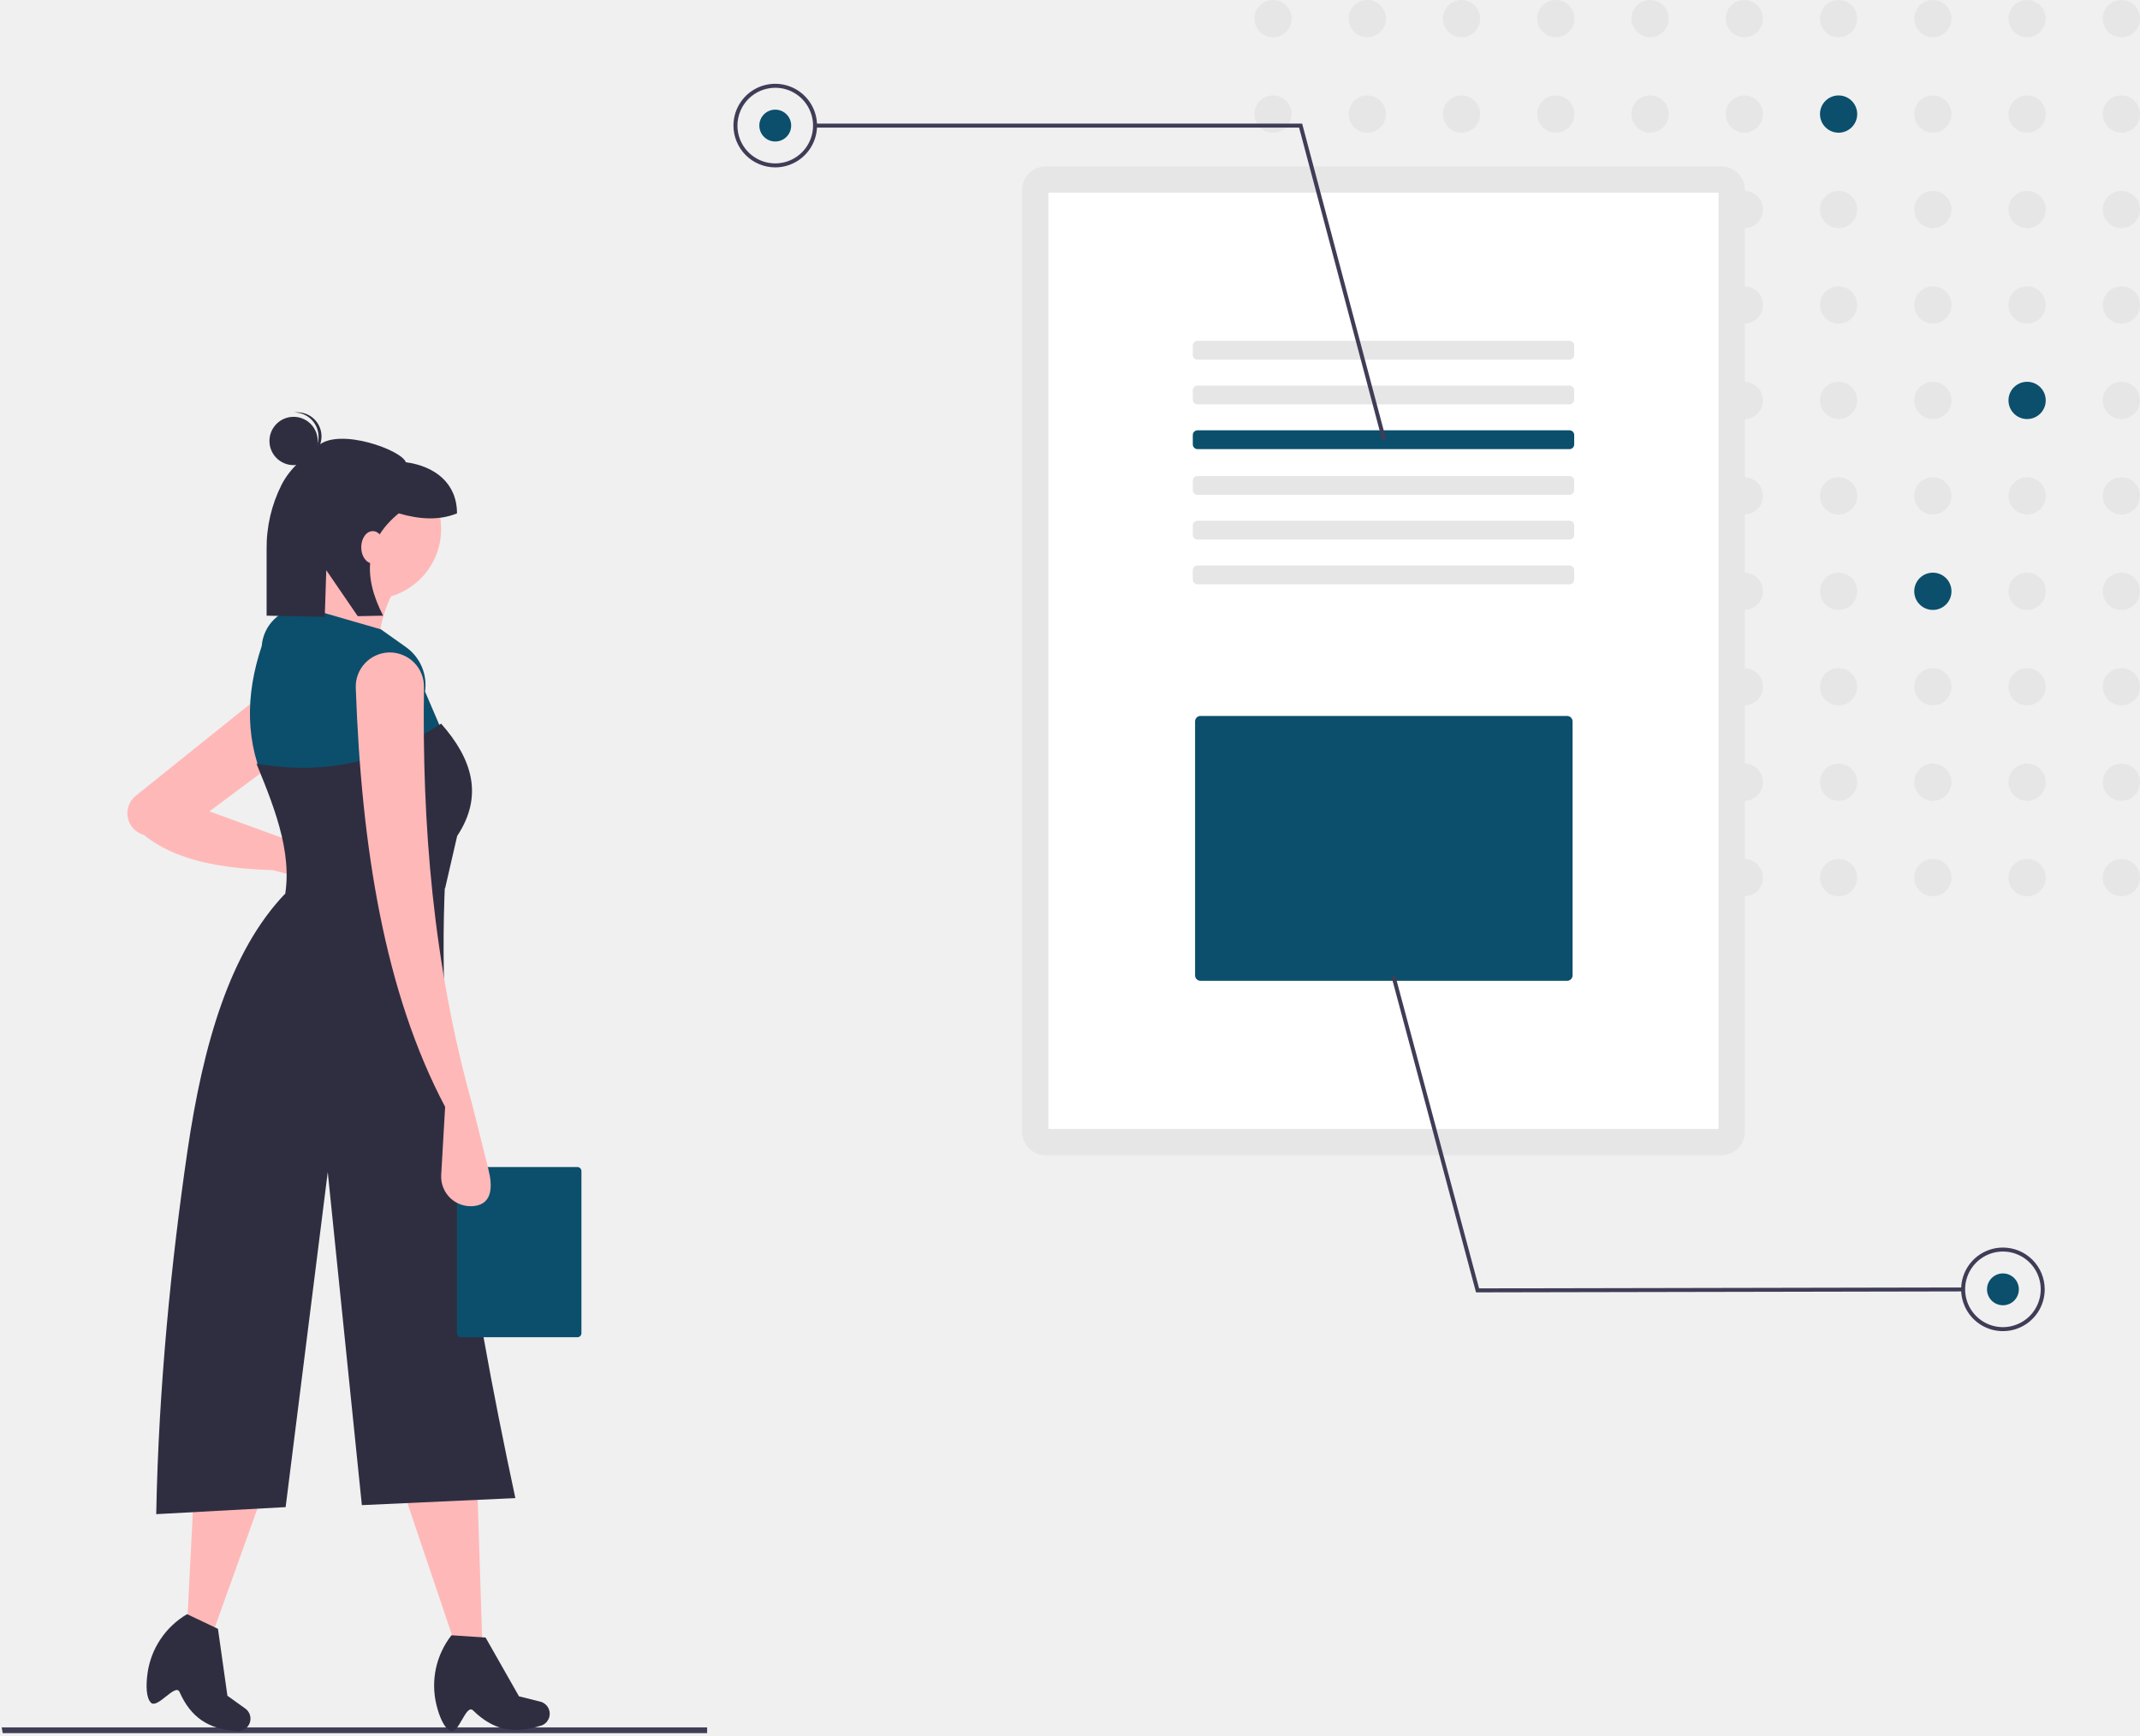
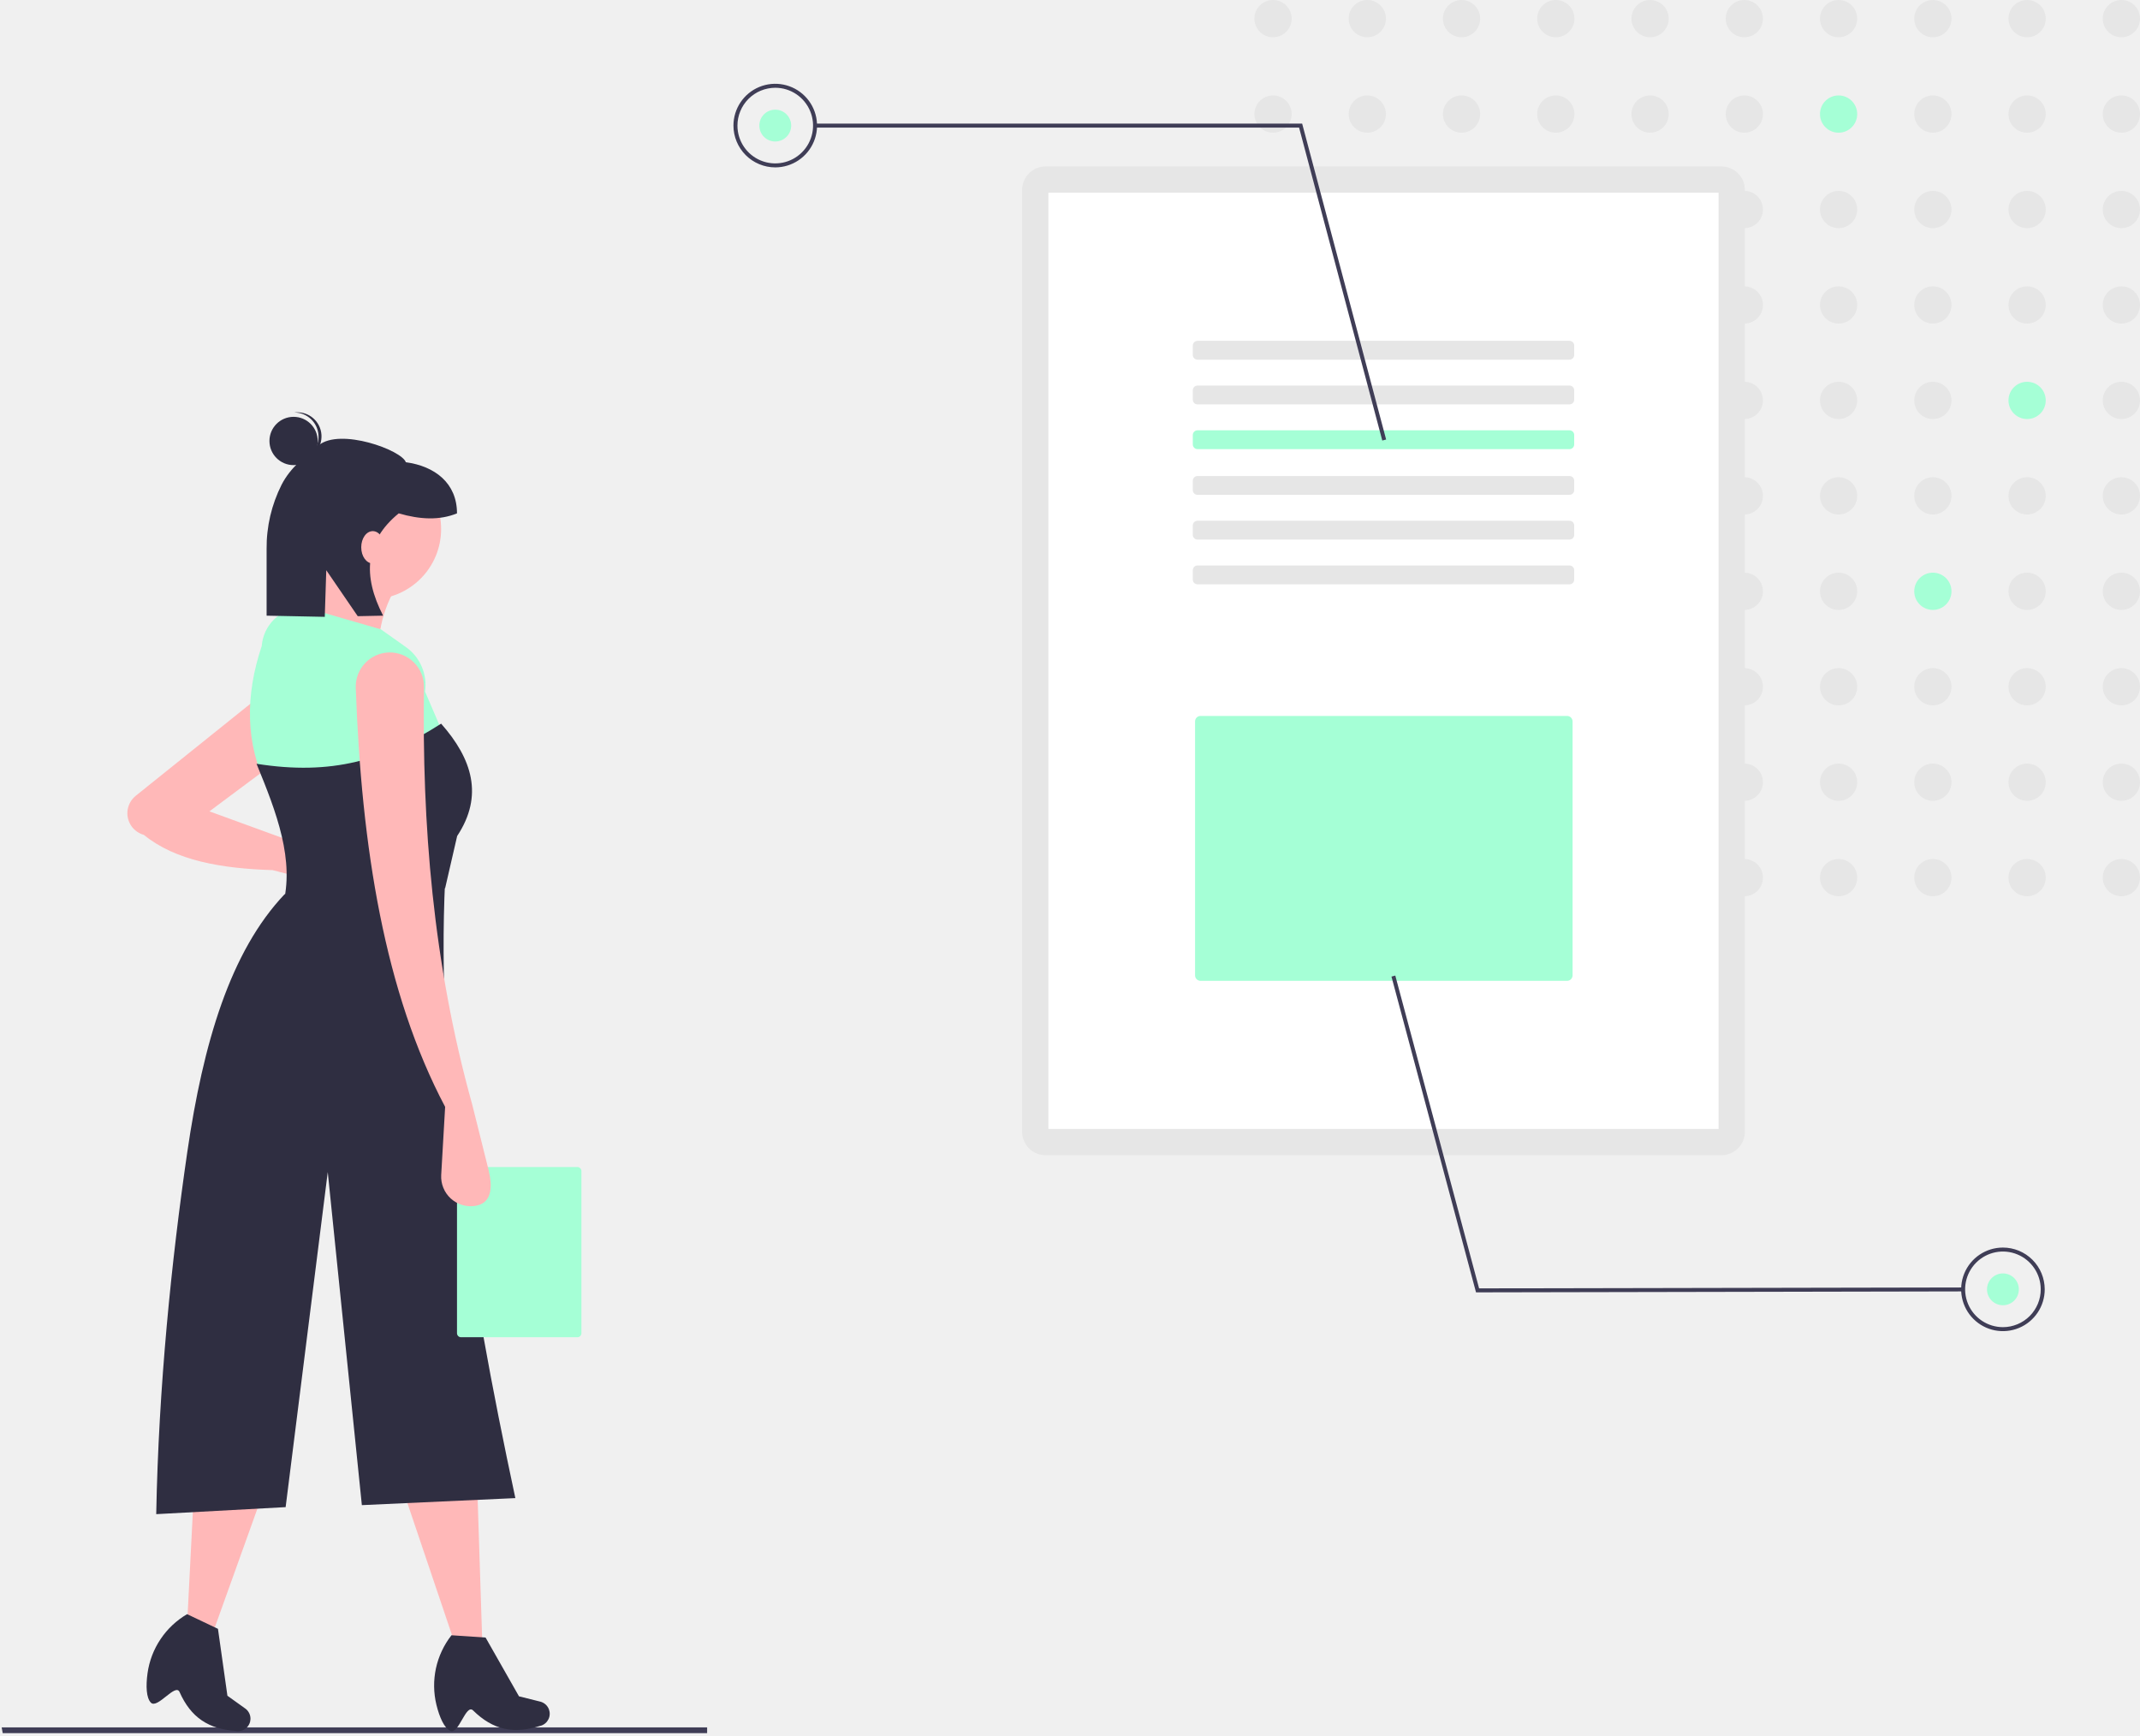
<svg xmlns="http://www.w3.org/2000/svg" viewBox="0 0 783 635" width="783" height="635">
  <style>
		tspan { white-space:pre }
		.shp0 { fill: #3f3d56 } 
		.shp1 { fill: #e6e6e6 } 
- 		.shp2 { fill: #0b4f6c } 
+ 		.shp2 { fill: #a5ffd6 } 
		.shp3 { fill: #ffffff } 
		.shp4 { fill: #ffb8b8 } 
		.shp5 { fill: #2f2e41 } 
	</style>
  <path id="Layer" class="shp0" d="M0.99 634.12L258.73 634.12L258.73 632.02L0.61 632.02L0.99 634.12L0.99 634.12Z" />
  <path id="Layer" class="shp1" d="M776.19 13.63C779.96 13.63 783 10.58 783 6.81C783 3.05 779.96 0 776.19 0C772.42 0 769.37 3.05 769.37 6.81C769.37 10.58 772.42 13.63 776.19 13.63Z" />
  <path id="Layer" class="shp1" d="M741.7 13.63C745.47 13.63 748.51 10.58 748.51 6.81C748.51 3.05 745.47 0 741.7 0C737.93 0 734.88 3.05 734.88 6.81C734.88 10.58 737.93 13.63 741.7 13.63Z" />
  <path id="Layer" class="shp1" d="M707.21 13.63C710.98 13.63 714.02 10.58 714.02 6.81C714.02 3.05 710.98 0 707.21 0C703.44 0 700.4 3.05 700.4 6.81C700.4 10.58 703.44 13.63 707.21 13.63Z" />
  <path id="Layer" class="shp1" d="M672.72 13.63C676.49 13.63 679.53 10.58 679.53 6.81C679.53 3.05 676.49 0 672.72 0C668.95 0 665.91 3.05 665.91 6.81C665.91 10.58 668.95 13.63 672.72 13.63Z" />
  <path id="Layer" class="shp1" d="M638.23 13.63C642 13.63 645.04 10.58 645.04 6.81C645.04 3.05 642 0 638.23 0C634.46 0 631.42 3.05 631.42 6.81C631.42 10.58 634.46 13.63 638.23 13.63Z" />
  <path id="Layer" class="shp1" d="M603.74 13.63C607.51 13.63 610.56 10.58 610.56 6.81C610.56 3.05 607.51 0 603.74 0C599.97 0 596.93 3.05 596.93 6.81C596.93 10.58 599.97 13.63 603.74 13.63Z" />
  <path id="Layer" class="shp1" d="M569.25 13.63C573.02 13.63 576.07 10.58 576.07 6.81C576.07 3.05 573.02 0 569.25 0C565.49 0 562.44 3.05 562.44 6.81C562.44 10.58 565.49 13.63 569.25 13.63Z" />
  <path id="Layer" class="shp1" d="M534.76 13.63C538.53 13.63 541.58 10.58 541.58 6.81C541.58 3.05 538.53 0 534.76 0C531 0 527.95 3.05 527.95 6.81C527.95 10.58 531 13.63 534.76 13.63Z" />
  <path id="Layer" class="shp1" d="M500.28 13.63C504.04 13.63 507.09 10.58 507.09 6.81C507.09 3.05 504.04 0 500.28 0C496.51 0 493.46 3.05 493.46 6.81C493.46 10.58 496.51 13.63 500.28 13.63Z" />
  <path id="Layer" class="shp1" d="M465.79 13.63C469.55 13.63 472.6 10.58 472.6 6.81C472.6 3.05 469.55 0 465.79 0C462.02 0 458.97 3.05 458.97 6.81C458.97 10.58 462.02 13.63 465.79 13.63Z" />
  <path id="Layer" class="shp1" d="M776.19 48.55C779.96 48.55 783 45.5 783 41.74C783 37.97 779.96 34.92 776.19 34.92C772.42 34.92 769.37 37.97 769.37 41.74C769.37 45.5 772.42 48.55 776.19 48.55Z" />
  <path id="Layer" class="shp1" d="M741.7 48.55C745.47 48.55 748.51 45.5 748.51 41.74C748.51 37.97 745.47 34.92 741.7 34.92C737.93 34.92 734.88 37.97 734.88 41.74C734.88 45.5 737.93 48.55 741.7 48.55Z" />
  <path id="Layer" class="shp1" d="M707.21 48.55C710.98 48.55 714.02 45.5 714.02 41.74C714.02 37.97 710.98 34.92 707.21 34.92C703.44 34.92 700.4 37.97 700.4 41.74C700.4 45.5 703.44 48.55 707.21 48.55Z" />
  <path id="Layer" class="shp2" d="M672.72 48.55C676.49 48.55 679.53 45.5 679.53 41.74C679.53 37.97 676.49 34.92 672.72 34.92C668.95 34.92 665.91 37.97 665.91 41.74C665.91 45.5 668.95 48.55 672.72 48.55Z" />
  <path id="Layer" class="shp1" d="M638.23 48.55C642 48.55 645.04 45.5 645.04 41.74C645.04 37.97 642 34.92 638.23 34.92C634.46 34.92 631.42 37.97 631.42 41.74C631.42 45.5 634.46 48.55 638.23 48.55Z" />
  <path id="Layer" class="shp1" d="M603.74 48.55C607.51 48.55 610.56 45.5 610.56 41.74C610.56 37.97 607.51 34.92 603.74 34.92C599.97 34.92 596.93 37.97 596.93 41.74C596.93 45.5 599.97 48.55 603.74 48.55Z" />
  <path id="Layer" class="shp1" d="M569.25 48.55C573.02 48.55 576.07 45.5 576.07 41.74C576.07 37.97 573.02 34.92 569.25 34.92C565.49 34.92 562.44 37.97 562.44 41.74C562.44 45.5 565.49 48.55 569.25 48.55Z" />
  <path id="Layer" class="shp1" d="M534.76 48.55C538.53 48.55 541.58 45.5 541.58 41.74C541.58 37.97 538.53 34.92 534.76 34.92C531 34.92 527.95 37.97 527.95 41.74C527.95 45.5 531 48.55 534.76 48.55Z" />
  <path id="Layer" class="shp1" d="M500.28 48.55C504.04 48.55 507.09 45.5 507.09 41.74C507.09 37.97 504.04 34.92 500.28 34.92C496.51 34.92 493.46 37.97 493.46 41.74C493.46 45.5 496.51 48.55 500.28 48.55Z" />
  <path id="Layer" class="shp1" d="M465.79 48.55C469.55 48.55 472.6 45.5 472.6 41.74C472.6 37.97 469.55 34.92 465.79 34.92C462.02 34.92 458.97 37.97 458.97 41.74C458.97 45.5 462.02 48.55 465.79 48.55Z" />
  <path id="Layer" class="shp1" d="M776.19 83.47C779.96 83.47 783 80.43 783 76.66C783 72.89 779.96 69.84 776.19 69.84C772.42 69.84 769.37 72.89 769.37 76.66C769.37 80.43 772.42 83.47 776.19 83.47Z" />
  <path id="Layer" class="shp1" d="M741.7 83.47C745.47 83.47 748.51 80.43 748.51 76.66C748.51 72.89 745.47 69.84 741.7 69.84C737.93 69.84 734.88 72.89 734.88 76.66C734.88 80.43 737.93 83.47 741.7 83.47Z" />
  <path id="Layer" class="shp1" d="M707.21 83.47C710.98 83.47 714.02 80.43 714.02 76.66C714.02 72.89 710.98 69.84 707.21 69.84C703.44 69.84 700.4 72.89 700.4 76.66C700.4 80.43 703.44 83.47 707.21 83.47Z" />
  <path id="Layer" class="shp1" d="M672.72 83.47C676.49 83.47 679.53 80.43 679.53 76.66C679.53 72.89 676.49 69.84 672.72 69.84C668.95 69.84 665.91 72.89 665.91 76.66C665.91 80.43 668.95 83.47 672.72 83.47Z" />
  <path id="Layer" class="shp1" d="M638.23 83.47C642 83.47 645.04 80.43 645.04 76.66C645.04 72.89 642 69.84 638.23 69.84C634.46 69.84 631.42 72.89 631.42 76.66C631.42 80.43 634.46 83.47 638.23 83.47Z" />
  <path id="Layer" class="shp1" d="M603.74 83.47C607.51 83.47 610.56 80.43 610.56 76.66C610.56 72.89 607.51 69.84 603.74 69.84C599.97 69.84 596.93 72.89 596.93 76.66C596.93 80.43 599.97 83.47 603.74 83.47Z" />
  <path id="Layer" class="shp1" d="M569.25 83.47C573.02 83.47 576.07 80.43 576.07 76.66C576.07 72.89 573.02 69.84 569.25 69.84C565.49 69.84 562.44 72.89 562.44 76.66C562.44 80.43 565.49 83.47 569.25 83.47Z" />
  <path id="Layer" class="shp1" d="M534.76 83.47C538.53 83.47 541.58 80.43 541.58 76.66C541.58 72.89 538.53 69.84 534.76 69.84C531 69.84 527.95 72.89 527.95 76.66C527.95 80.43 531 83.47 534.76 83.47Z" />
  <path id="Layer" class="shp1" d="M500.28 83.47C504.04 83.47 507.09 80.43 507.09 76.66C507.09 72.89 504.04 69.84 500.28 69.84C496.51 69.84 493.46 72.89 493.46 76.66C493.46 80.43 496.51 83.47 500.28 83.47Z" />
  <path id="Layer" class="shp1" d="M465.79 83.47C469.55 83.47 472.6 80.43 472.6 76.66C472.6 72.89 469.55 69.84 465.79 69.84C462.02 69.84 458.97 72.89 458.97 76.66C458.97 80.43 462.02 83.47 465.79 83.47Z" />
  <path id="Layer" class="shp1" d="M776.19 118.39C779.96 118.39 783 115.35 783 111.58C783 107.81 779.96 104.77 776.19 104.77C772.42 104.77 769.37 107.81 769.37 111.58C769.37 115.35 772.42 118.39 776.19 118.39Z" />
  <path id="Layer" class="shp1" d="M741.7 118.39C745.47 118.39 748.51 115.35 748.51 111.58C748.51 107.81 745.47 104.77 741.7 104.77C737.93 104.77 734.88 107.81 734.88 111.58C734.88 115.35 737.93 118.39 741.7 118.39Z" />
  <path id="Layer" class="shp1" d="M707.21 118.39C710.98 118.39 714.02 115.35 714.02 111.58C714.02 107.81 710.98 104.77 707.21 104.77C703.44 104.77 700.4 107.81 700.4 111.58C700.4 115.35 703.44 118.39 707.21 118.39Z" />
  <path id="Layer" class="shp1" d="M672.72 118.39C676.49 118.39 679.53 115.35 679.53 111.58C679.53 107.81 676.49 104.77 672.72 104.77C668.95 104.77 665.91 107.81 665.91 111.58C665.91 115.35 668.95 118.39 672.72 118.39Z" />
  <path id="Layer" class="shp1" d="M638.23 118.39C642 118.39 645.04 115.35 645.04 111.58C645.04 107.81 642 104.77 638.23 104.77C634.46 104.77 631.42 107.81 631.42 111.58C631.42 115.35 634.46 118.39 638.23 118.39Z" />
  <path id="Layer" class="shp1" d="M603.74 118.39C607.51 118.39 610.56 115.35 610.56 111.58C610.56 107.81 607.51 104.77 603.74 104.77C599.97 104.77 596.93 107.81 596.93 111.58C596.93 115.35 599.97 118.39 603.74 118.39Z" />
  <path id="Layer" class="shp1" d="M569.25 118.39C573.02 118.39 576.07 115.35 576.07 111.58C576.07 107.81 573.02 104.77 569.25 104.77C565.49 104.77 562.44 107.81 562.44 111.58C562.44 115.35 565.49 118.39 569.25 118.39Z" />
  <path id="Layer" class="shp1" d="M534.76 118.39C538.53 118.39 541.58 115.35 541.58 111.58C541.58 107.81 538.53 104.77 534.76 104.77C531 104.77 527.95 107.81 527.95 111.58C527.95 115.35 531 118.39 534.76 118.39Z" />
  <path id="Layer" class="shp1" d="M500.28 118.39C504.04 118.39 507.09 115.35 507.09 111.58C507.09 107.81 504.04 104.77 500.28 104.77C496.51 104.77 493.46 107.81 493.46 111.58C493.46 115.35 496.51 118.39 500.28 118.39Z" />
  <path id="Layer" class="shp1" d="M465.79 118.39C469.55 118.39 472.6 115.35 472.6 111.58C472.6 107.81 469.55 104.77 465.79 104.77C462.02 104.77 458.97 107.81 458.97 111.58C458.97 115.35 462.02 118.39 465.79 118.39Z" />
  <path id="Layer" class="shp1" d="M776.19 153.32C779.96 153.32 783 150.27 783 146.5C783 142.73 779.96 139.69 776.19 139.69C772.42 139.69 769.37 142.73 769.37 146.5C769.37 150.27 772.42 153.32 776.19 153.32Z" />
  <path id="Layer" class="shp2" d="M741.7 153.32C745.47 153.32 748.51 150.27 748.51 146.5C748.51 142.73 745.47 139.69 741.7 139.69C737.93 139.69 734.88 142.73 734.88 146.5C734.88 150.27 737.93 153.32 741.7 153.32Z" />
  <path id="Layer" class="shp1" d="M707.21 153.32C710.98 153.32 714.02 150.27 714.02 146.5C714.02 142.73 710.98 139.69 707.21 139.69C703.44 139.69 700.4 142.73 700.4 146.5C700.4 150.27 703.44 153.32 707.21 153.32Z" />
  <path id="Layer" class="shp1" d="M672.72 153.32C676.49 153.32 679.53 150.27 679.53 146.5C679.53 142.73 676.49 139.69 672.72 139.69C668.95 139.69 665.91 142.73 665.91 146.5C665.91 150.27 668.95 153.32 672.72 153.32Z" />
  <path id="Layer" class="shp1" d="M638.23 153.32C642 153.32 645.04 150.27 645.04 146.5C645.04 142.73 642 139.69 638.23 139.69C634.46 139.69 631.42 142.73 631.42 146.5C631.42 150.27 634.46 153.32 638.23 153.32Z" />
  <path id="Layer" class="shp1" d="M603.74 153.32C607.51 153.32 610.56 150.27 610.56 146.5C610.56 142.73 607.51 139.69 603.74 139.69C599.97 139.69 596.93 142.73 596.93 146.5C596.93 150.27 599.97 153.32 603.74 153.32Z" />
  <path id="Layer" class="shp1" d="M569.25 153.32C573.02 153.32 576.07 150.27 576.07 146.5C576.07 142.73 573.02 139.69 569.25 139.69C565.49 139.69 562.44 142.73 562.44 146.5C562.44 150.27 565.49 153.32 569.25 153.32Z" />
  <path id="Layer" class="shp1" d="M534.76 153.32C538.53 153.32 541.58 150.27 541.58 146.5C541.58 142.73 538.53 139.69 534.76 139.69C531 139.69 527.95 142.73 527.95 146.5C527.95 150.27 531 153.32 534.76 153.32Z" />
  <path id="Layer" class="shp1" d="M500.28 153.32C504.04 153.32 507.09 150.27 507.09 146.5C507.09 142.73 504.04 139.69 500.28 139.69C496.51 139.69 493.46 142.73 493.46 146.5C493.46 150.27 496.51 153.32 500.28 153.32Z" />
  <path id="Layer" class="shp1" d="M465.79 153.32C469.55 153.32 472.6 150.27 472.6 146.5C472.6 142.73 469.55 139.69 465.79 139.69C462.02 139.69 458.97 142.73 458.97 146.5C458.97 150.27 462.02 153.32 465.79 153.32Z" />
  <path id="Layer" class="shp1" d="M776.19 188.24C779.96 188.24 783 185.19 783 181.42C783 177.66 779.96 174.61 776.19 174.61C772.42 174.61 769.37 177.66 769.37 181.42C769.37 185.19 772.42 188.24 776.19 188.24Z" />
  <path id="Layer" class="shp1" d="M741.7 188.24C745.47 188.24 748.51 185.19 748.51 181.42C748.51 177.66 745.47 174.61 741.7 174.61C737.93 174.61 734.88 177.66 734.88 181.42C734.88 185.19 737.93 188.24 741.7 188.24Z" />
  <path id="Layer" class="shp1" d="M707.21 188.24C710.98 188.24 714.02 185.19 714.02 181.42C714.02 177.66 710.98 174.61 707.21 174.61C703.44 174.61 700.4 177.66 700.4 181.42C700.4 185.19 703.44 188.24 707.21 188.24Z" />
  <path id="Layer" class="shp1" d="M672.72 188.24C676.49 188.24 679.53 185.19 679.53 181.42C679.53 177.66 676.49 174.61 672.72 174.61C668.95 174.61 665.91 177.66 665.91 181.42C665.91 185.19 668.95 188.24 672.72 188.24Z" />
  <path id="Layer" class="shp1" d="M638.23 188.24C642 188.24 645.04 185.19 645.04 181.42C645.04 177.66 642 174.61 638.23 174.61C634.46 174.61 631.42 177.66 631.42 181.42C631.42 185.19 634.46 188.24 638.23 188.24Z" />
  <path id="Layer" class="shp1" d="M603.74 188.24C607.51 188.24 610.56 185.19 610.56 181.42C610.56 177.66 607.51 174.61 603.74 174.61C599.97 174.61 596.93 177.66 596.93 181.42C596.93 185.19 599.97 188.24 603.74 188.24Z" />
  <path id="Layer" class="shp1" d="M569.25 188.24C573.02 188.24 576.07 185.19 576.07 181.42C576.07 177.66 573.02 174.61 569.25 174.61C565.49 174.61 562.44 177.66 562.44 181.42C562.44 185.19 565.49 188.24 569.25 188.24Z" />
  <path id="Layer" class="shp1" d="M534.76 188.24C538.53 188.24 541.58 185.19 541.58 181.42C541.58 177.66 538.53 174.61 534.76 174.61C531 174.61 527.95 177.66 527.95 181.42C527.95 185.19 531 188.24 534.76 188.24Z" />
  <path id="Layer" class="shp1" d="M500.28 188.24C504.04 188.24 507.09 185.19 507.09 181.42C507.09 177.66 504.04 174.61 500.28 174.61C496.51 174.61 493.46 177.66 493.46 181.42C493.46 185.19 496.51 188.24 500.28 188.24Z" />
  <path id="Layer" class="shp1" d="M465.79 188.24C469.55 188.24 472.6 185.19 472.6 181.42C472.6 177.66 469.55 174.61 465.79 174.61C462.02 174.61 458.97 177.66 458.97 181.42C458.97 185.19 462.02 188.24 465.79 188.24Z" />
  <path id="Layer" class="shp1" d="M776.19 223.16C779.96 223.16 783 220.11 783 216.35C783 212.58 779.96 209.53 776.19 209.53C772.42 209.53 769.37 212.58 769.37 216.35C769.37 220.11 772.42 223.16 776.19 223.16Z" />
  <path id="Layer" class="shp1" d="M741.7 223.16C745.47 223.16 748.51 220.11 748.51 216.35C748.51 212.58 745.47 209.53 741.7 209.53C737.93 209.53 734.88 212.58 734.88 216.35C734.88 220.11 737.93 223.16 741.7 223.16Z" />
  <path id="Layer" class="shp2" d="M707.21 223.16C710.98 223.16 714.02 220.11 714.02 216.35C714.02 212.58 710.98 209.53 707.21 209.53C703.44 209.53 700.4 212.58 700.4 216.35C700.4 220.11 703.44 223.16 707.21 223.16Z" />
  <path id="Layer" class="shp1" d="M672.72 223.16C676.49 223.16 679.53 220.11 679.53 216.35C679.53 212.58 676.49 209.53 672.72 209.53C668.95 209.53 665.91 212.58 665.91 216.35C665.91 220.11 668.95 223.16 672.72 223.16Z" />
  <path id="Layer" class="shp1" d="M638.23 223.16C642 223.16 645.04 220.11 645.04 216.35C645.04 212.58 642 209.53 638.23 209.53C634.46 209.53 631.42 212.58 631.42 216.35C631.42 220.11 634.46 223.16 638.23 223.16Z" />
  <path id="Layer" class="shp1" d="M603.74 223.16C607.51 223.16 610.56 220.11 610.56 216.35C610.56 212.58 607.51 209.53 603.74 209.53C599.97 209.53 596.93 212.58 596.93 216.35C596.93 220.11 599.97 223.16 603.74 223.16Z" />
  <path id="Layer" class="shp1" d="M569.25 223.16C573.02 223.16 576.07 220.11 576.07 216.35C576.07 212.58 573.02 209.53 569.25 209.53C565.49 209.53 562.44 212.58 562.44 216.35C562.44 220.11 565.49 223.16 569.25 223.16Z" />
  <path id="Layer" class="shp1" d="M534.76 223.16C538.53 223.16 541.58 220.11 541.58 216.35C541.58 212.58 538.53 209.53 534.76 209.53C531 209.53 527.95 212.58 527.95 216.35C527.95 220.11 531 223.16 534.76 223.16Z" />
  <path id="Layer" class="shp1" d="M500.28 223.16C504.04 223.16 507.09 220.11 507.09 216.35C507.09 212.58 504.04 209.53 500.28 209.53C496.51 209.53 493.46 212.58 493.46 216.35C493.46 220.11 496.51 223.16 500.28 223.16Z" />
  <path id="Layer" class="shp1" d="M465.79 223.16C469.55 223.16 472.6 220.11 472.6 216.35C472.6 212.58 469.55 209.53 465.79 209.53C462.02 209.53 458.97 212.58 458.97 216.35C458.97 220.11 462.02 223.16 465.79 223.16Z" />
  <path id="Layer" class="shp1" d="M776.19 258.08C779.96 258.08 783 255.04 783 251.27C783 247.5 779.96 244.45 776.19 244.45C772.42 244.45 769.37 247.5 769.37 251.27C769.37 255.04 772.42 258.08 776.19 258.08Z" />
  <path id="Layer" class="shp1" d="M741.7 258.08C745.47 258.08 748.51 255.04 748.51 251.27C748.51 247.5 745.47 244.45 741.7 244.45C737.93 244.45 734.88 247.5 734.88 251.27C734.88 255.04 737.93 258.08 741.7 258.08Z" />
  <path id="Layer" class="shp1" d="M707.21 258.08C710.98 258.08 714.02 255.04 714.02 251.27C714.02 247.5 710.98 244.45 707.21 244.45C703.44 244.45 700.4 247.5 700.4 251.27C700.4 255.04 703.44 258.08 707.21 258.08Z" />
  <path id="Layer" class="shp1" d="M672.72 258.08C676.49 258.08 679.53 255.04 679.53 251.27C679.53 247.5 676.49 244.45 672.72 244.45C668.95 244.45 665.91 247.5 665.91 251.27C665.91 255.04 668.95 258.08 672.72 258.08Z" />
  <path id="Layer" class="shp1" d="M638.23 258.08C642 258.08 645.04 255.04 645.04 251.27C645.04 247.5 642 244.45 638.23 244.45C634.46 244.45 631.42 247.5 631.42 251.27C631.42 255.04 634.46 258.08 638.23 258.08Z" />
  <path id="Layer" class="shp1" d="M603.74 258.08C607.51 258.08 610.56 255.04 610.56 251.27C610.56 247.5 607.51 244.45 603.74 244.45C599.97 244.45 596.93 247.5 596.93 251.27C596.93 255.04 599.97 258.08 603.74 258.08Z" />
  <path id="Layer" class="shp1" d="M569.25 258.08C573.02 258.08 576.07 255.04 576.07 251.27C576.07 247.5 573.02 244.45 569.25 244.45C565.49 244.45 562.44 247.5 562.44 251.27C562.44 255.04 565.49 258.08 569.25 258.08Z" />
  <path id="Layer" class="shp1" d="M534.76 258.08C538.53 258.08 541.58 255.04 541.58 251.27C541.58 247.5 538.53 244.45 534.76 244.45C531 244.45 527.95 247.5 527.95 251.27C527.95 255.04 531 258.08 534.76 258.08Z" />
  <path id="Layer" class="shp1" d="M500.28 258.08C504.04 258.08 507.09 255.04 507.09 251.27C507.09 247.5 504.04 244.45 500.28 244.45C496.51 244.45 493.46 247.5 493.46 251.27C493.46 255.04 496.51 258.08 500.28 258.08Z" />
  <path id="Layer" class="shp1" d="M465.79 258.08C469.55 258.08 472.6 255.04 472.6 251.27C472.6 247.5 469.55 244.45 465.79 244.45C462.02 244.45 458.97 247.5 458.97 251.27C458.97 255.04 462.02 258.08 465.79 258.08Z" />
  <path id="Layer" class="shp1" d="M776.19 293C779.96 293 783 289.96 783 286.19C783 282.42 779.96 279.38 776.19 279.38C772.42 279.38 769.37 282.42 769.37 286.19C769.37 289.96 772.42 293 776.19 293Z" />
  <path id="Layer" class="shp1" d="M741.7 293C745.47 293 748.51 289.96 748.51 286.19C748.51 282.42 745.47 279.38 741.7 279.38C737.93 279.38 734.88 282.42 734.88 286.19C734.88 289.96 737.93 293 741.7 293Z" />
  <path id="Layer" class="shp1" d="M707.21 293C710.98 293 714.02 289.96 714.02 286.19C714.02 282.42 710.98 279.38 707.21 279.38C703.44 279.38 700.4 282.42 700.4 286.19C700.4 289.96 703.44 293 707.21 293Z" />
  <path id="Layer" class="shp1" d="M672.72 293C676.49 293 679.53 289.96 679.53 286.19C679.53 282.42 676.49 279.38 672.72 279.38C668.95 279.38 665.91 282.42 665.91 286.19C665.91 289.96 668.95 293 672.72 293Z" />
  <path id="Layer" class="shp1" d="M638.23 293C642 293 645.04 289.96 645.04 286.19C645.04 282.42 642 279.38 638.23 279.38C634.46 279.38 631.42 282.42 631.42 286.19C631.42 289.96 634.46 293 638.23 293Z" />
  <path id="Layer" class="shp1" d="M603.74 293C607.51 293 610.56 289.96 610.56 286.19C610.56 282.42 607.51 279.38 603.74 279.38C599.97 279.38 596.93 282.42 596.93 286.19C596.93 289.96 599.97 293 603.74 293Z" />
  <path id="Layer" class="shp1" d="M569.25 293C573.02 293 576.07 289.96 576.07 286.19C576.07 282.42 573.02 279.38 569.25 279.38C565.49 279.38 562.44 282.42 562.44 286.19C562.44 289.96 565.49 293 569.25 293Z" />
  <path id="Layer" class="shp1" d="M534.76 293C538.53 293 541.58 289.96 541.58 286.19C541.58 282.42 538.53 279.38 534.76 279.38C531 279.38 527.95 282.42 527.95 286.19C527.95 289.96 531 293 534.76 293Z" />
  <path id="Layer" class="shp1" d="M500.28 293C504.04 293 507.09 289.96 507.09 286.19C507.09 282.42 504.04 279.38 500.28 279.38C496.51 279.38 493.46 282.42 493.46 286.19C493.46 289.96 496.51 293 500.28 293Z" />
  <path id="Layer" class="shp1" d="M465.79 293C469.55 293 472.6 289.96 472.6 286.19C472.6 282.42 469.55 279.38 465.79 279.38C462.02 279.38 458.97 282.42 458.97 286.19C458.97 289.96 462.02 293 465.79 293Z" />
  <path id="Layer" class="shp1" d="M776.19 327.92C779.96 327.92 783 324.88 783 321.11C783 317.34 779.96 314.3 776.19 314.3C772.42 314.3 769.37 317.34 769.37 321.11C769.37 324.88 772.42 327.92 776.19 327.92Z" />
  <path id="Layer" class="shp1" d="M741.7 327.92C745.47 327.92 748.51 324.88 748.51 321.11C748.51 317.34 745.47 314.3 741.7 314.3C737.93 314.3 734.88 317.34 734.88 321.11C734.88 324.88 737.93 327.92 741.7 327.92Z" />
  <path id="Layer" class="shp1" d="M707.21 327.92C710.98 327.92 714.02 324.88 714.02 321.11C714.02 317.34 710.98 314.3 707.21 314.3C703.44 314.3 700.4 317.34 700.4 321.11C700.4 324.88 703.44 327.92 707.21 327.92Z" />
  <path id="Layer" class="shp1" d="M672.72 327.92C676.49 327.92 679.53 324.88 679.53 321.11C679.53 317.34 676.49 314.3 672.72 314.3C668.95 314.3 665.91 317.34 665.91 321.11C665.91 324.88 668.95 327.92 672.72 327.92Z" />
  <path id="Layer" class="shp1" d="M638.23 327.92C642 327.92 645.04 324.88 645.04 321.11C645.04 317.34 642 314.3 638.23 314.3C634.46 314.3 631.42 317.34 631.42 321.11C631.42 324.88 634.46 327.92 638.23 327.92Z" />
  <path id="Layer" class="shp1" d="M603.74 327.92C607.51 327.92 610.56 324.88 610.56 321.11C610.56 317.34 607.51 314.3 603.74 314.3C599.97 314.3 596.93 317.34 596.93 321.11C596.93 324.88 599.97 327.92 603.74 327.92Z" />
  <path id="Layer" class="shp1" d="M569.25 327.92C573.02 327.92 576.07 324.88 576.07 321.11C576.07 317.34 573.02 314.3 569.25 314.3C565.49 314.3 562.44 317.34 562.44 321.11C562.44 324.88 565.49 327.92 569.25 327.92Z" />
  <path id="Layer" class="shp1" d="M534.76 327.92C538.53 327.92 541.58 324.88 541.58 321.11C541.58 317.34 538.53 314.3 534.76 314.3C531 314.3 527.95 317.34 527.95 321.11C527.95 324.88 531 327.92 534.76 327.92Z" />
  <path id="Layer" class="shp1" d="M500.28 327.92C504.04 327.92 507.09 324.88 507.09 321.11C507.09 317.34 504.04 314.3 500.28 314.3C496.51 314.3 493.46 317.34 493.46 321.11C493.46 324.88 496.51 327.92 500.28 327.92Z" />
  <path id="Layer" class="shp1" d="M465.79 327.92C469.55 327.92 472.6 324.88 472.6 321.11C472.6 317.34 469.55 314.3 465.79 314.3C462.02 314.3 458.97 317.34 458.97 321.11C458.97 324.88 462.02 327.92 465.79 327.92Z" />
  <path id="Layer" class="shp1" d="M382.6 60.89C381.46 60.89 380.34 61.11 379.3 61.55C378.25 61.98 377.3 62.61 376.5 63.41C375.7 64.21 375.07 65.16 374.64 66.21C374.2 67.25 373.98 68.37 373.98 69.51L373.98 414.07C373.98 415.2 374.2 416.32 374.64 417.36C375.07 418.41 375.7 419.36 376.5 420.16C377.3 420.96 378.25 421.59 379.3 422.02C380.34 422.46 381.46 422.68 382.6 422.68L629.82 422.68C630.95 422.68 632.07 422.46 633.11 422.02C634.16 421.59 635.11 420.96 635.91 420.16C636.71 419.36 637.34 418.41 637.78 417.36C638.21 416.32 638.43 415.2 638.43 414.07L638.43 69.51C638.43 68.37 638.21 67.25 637.78 66.21C637.34 65.16 636.71 64.21 635.91 63.41C635.11 62.61 634.16 61.98 633.11 61.55C632.07 61.11 630.95 60.89 629.82 60.89L382.6 60.89" />
  <path id="Layer" class="shp3" d="M628.81 413.06L383.6 413.06L383.6 70.51L628.81 70.51L628.81 413.06Z" />
  <path id="Layer" class="shp1" d="M438.16 124.7C437.93 124.7 437.71 124.75 437.5 124.84C437.29 124.92 437.1 125.05 436.94 125.21C436.78 125.37 436.65 125.56 436.56 125.77C436.48 125.98 436.43 126.2 436.43 126.43L436.43 129.87C436.43 130.1 436.48 130.32 436.56 130.53C436.65 130.74 436.78 130.93 436.94 131.09C437.1 131.25 437.29 131.38 437.5 131.46C437.71 131.55 437.93 131.6 438.16 131.6L574.26 131.6C574.48 131.6 574.71 131.55 574.92 131.46C575.13 131.38 575.32 131.25 575.48 131.09C575.64 130.93 575.76 130.74 575.85 130.53C575.94 130.32 575.98 130.1 575.98 129.87L575.98 126.43C575.98 126.2 575.94 125.98 575.85 125.77C575.76 125.56 575.64 125.37 575.48 125.21C575.32 125.05 575.13 124.92 574.92 124.84C574.71 124.75 574.48 124.7 574.26 124.7L438.16 124.7" />
  <path id="Layer" class="shp1" d="M438.16 141.07C437.93 141.07 437.71 141.12 437.5 141.2C437.29 141.29 437.1 141.42 436.94 141.58C436.78 141.74 436.65 141.93 436.56 142.13C436.48 142.34 436.43 142.57 436.43 142.79L436.43 146.24C436.43 146.47 436.48 146.69 436.56 146.9C436.65 147.11 436.78 147.3 436.94 147.46C437.1 147.62 437.29 147.74 437.5 147.83C437.71 147.92 437.93 147.96 438.16 147.96L574.26 147.96C574.48 147.96 574.71 147.92 574.92 147.83C575.13 147.74 575.32 147.62 575.48 147.46C575.64 147.3 575.76 147.11 575.85 146.9C575.94 146.69 575.98 146.47 575.98 146.24L575.98 142.79C575.98 142.57 575.94 142.34 575.85 142.13C575.76 141.93 575.64 141.74 575.48 141.58C575.32 141.42 575.13 141.29 574.92 141.2C574.71 141.12 574.48 141.07 574.26 141.07L438.16 141.07" />
  <path id="Layer" class="shp2" d="M438.16 157.44C437.93 157.44 437.71 157.48 437.5 157.57C437.29 157.65 437.1 157.78 436.94 157.94C436.78 158.1 436.65 158.29 436.56 158.5C436.48 158.71 436.43 158.93 436.43 159.16L436.43 162.61C436.43 162.83 436.48 163.06 436.56 163.26C436.65 163.47 436.78 163.66 436.94 163.82C437.1 163.98 437.29 164.11 437.5 164.2C437.71 164.28 437.93 164.33 438.16 164.33L574.26 164.33C574.48 164.33 574.71 164.28 574.92 164.2C575.13 164.11 575.32 163.98 575.48 163.82C575.64 163.66 575.76 163.47 575.85 163.26C575.94 163.06 575.98 162.83 575.98 162.61L575.98 159.16C575.98 158.93 575.94 158.71 575.85 158.5C575.76 158.29 575.64 158.1 575.48 157.94C575.32 157.78 575.13 157.65 574.92 157.57C574.71 157.48 574.48 157.44 574.26 157.44L438.16 157.44" />
  <path id="Layer" class="shp1" d="M438.16 174.16C437.93 174.16 437.71 174.21 437.5 174.29C437.29 174.38 437.1 174.51 436.94 174.67C436.78 174.83 436.65 175.02 436.56 175.23C436.48 175.43 436.43 175.66 436.43 175.88L436.43 179.33C436.43 179.56 436.48 179.78 436.56 179.99C436.65 180.2 436.78 180.39 436.94 180.55C437.1 180.71 437.29 180.84 437.5 180.92C437.71 181.01 437.93 181.05 438.16 181.05L574.26 181.05C574.48 181.05 574.71 181.01 574.92 180.92C575.13 180.84 575.32 180.71 575.48 180.55C575.64 180.39 575.76 180.2 575.85 179.99C575.94 179.78 575.98 179.56 575.98 179.33L575.98 175.88C575.98 175.66 575.94 175.43 575.85 175.23C575.76 175.02 575.64 174.83 575.48 174.67C575.32 174.51 575.13 174.38 574.92 174.29C574.71 174.21 574.48 174.16 574.26 174.16L438.16 174.16" />
  <path id="Layer" class="shp1" d="M438.16 190.53C437.93 190.53 437.71 190.57 437.5 190.66C437.29 190.75 437.1 190.87 436.94 191.03C436.78 191.19 436.65 191.38 436.56 191.59C436.48 191.8 436.43 192.03 436.43 192.25L436.43 195.7C436.43 195.92 436.48 196.15 436.56 196.36C436.65 196.57 436.78 196.76 436.94 196.92C437.1 197.08 437.29 197.2 437.5 197.29C437.71 197.38 437.93 197.42 438.16 197.42L574.26 197.42C574.48 197.42 574.71 197.38 574.92 197.29C575.13 197.2 575.32 197.08 575.48 196.92C575.64 196.76 575.76 196.57 575.85 196.36C575.94 196.15 575.98 195.92 575.98 195.7L575.98 192.25C575.98 192.03 575.94 191.8 575.85 191.59C575.76 191.38 575.64 191.19 575.48 191.03C575.32 190.87 575.13 190.75 574.92 190.66C574.71 190.57 574.48 190.53 574.26 190.53L438.16 190.53" />
  <path id="Layer" class="shp1" d="M438.16 206.9C437.93 206.9 437.71 206.94 437.5 207.03C437.29 207.11 437.1 207.24 436.94 207.4C436.78 207.56 436.65 207.75 436.56 207.96C436.48 208.17 436.43 208.39 436.43 208.62L436.43 212.06C436.43 212.29 436.48 212.51 436.56 212.72C436.65 212.93 436.78 213.12 436.94 213.28C437.1 213.44 437.29 213.57 437.5 213.66C437.71 213.74 437.93 213.79 438.16 213.79L574.26 213.79C574.48 213.79 574.71 213.74 574.92 213.66C575.13 213.57 575.32 213.44 575.48 213.28C575.64 213.12 575.76 212.93 575.85 212.72C575.94 212.51 575.98 212.29 575.98 212.06L575.98 208.62C575.98 208.39 575.94 208.17 575.85 207.96C575.76 207.75 575.64 207.56 575.48 207.4C575.32 207.24 575.13 207.11 574.92 207.03C574.71 206.94 574.48 206.9 574.26 206.9L438.16 206.9" />
  <path id="Layer" class="shp2" d="M573.39 261.95C573.65 261.95 573.91 262 574.15 262.1C574.4 262.2 574.62 262.35 574.8 262.54C574.99 262.72 575.13 262.94 575.23 263.19C575.34 263.43 575.39 263.69 575.39 263.95L575.39 356.87C575.39 357.13 575.34 357.39 575.23 357.63C575.13 357.87 574.99 358.09 574.8 358.28C574.62 358.47 574.4 358.61 574.15 358.71C573.91 358.81 573.65 358.87 573.39 358.87L439.26 358.87C438.99 358.87 438.73 358.81 438.49 358.71C438.25 358.61 438.03 358.47 437.84 358.28C437.66 358.09 437.51 357.87 437.41 357.63C437.31 357.39 437.26 357.13 437.26 356.87L437.26 263.95C437.26 263.69 437.31 263.43 437.41 263.19C437.51 262.94 437.66 262.72 437.84 262.54C438.03 262.35 438.25 262.2 438.49 262.1C438.73 262 438.99 261.95 439.26 261.95L573.39 261.95Z" />
  <path id="Layer" class="shp0" d="M505.76 161.18L507.17 160.81L476.44 45.22L298.21 45.22L298.21 46.68L475.32 46.68L505.76 161.18L505.76 161.18Z" />
  <path id="Layer" fill-rule="evenodd" class="shp0" d="M283.65 61.24C281.64 61.24 279.66 60.84 277.8 60.07C275.95 59.3 274.26 58.18 272.85 56.76C271.43 55.34 270.3 53.65 269.53 51.8C268.76 49.94 268.36 47.96 268.36 45.95C268.36 39.76 272.09 34.19 277.8 31.82C283.51 29.46 290.09 30.76 294.46 35.14C298.84 39.51 300.15 46.09 297.78 51.8C295.41 57.51 289.84 61.24 283.65 61.24ZM283.65 32.11C281.84 32.12 280.04 32.48 278.36 33.17C276.68 33.87 275.16 34.89 273.87 36.17C272.59 37.46 271.57 38.98 270.88 40.66C270.18 42.34 269.82 44.13 269.82 45.95C269.82 51.55 273.19 56.59 278.36 58.73C283.53 60.87 289.48 59.69 293.43 55.73C297.39 51.78 298.58 45.82 296.43 40.66C294.29 35.49 289.25 32.11 283.65 32.11Z" />
  <path id="Layer" class="shp2" d="M283.65 51.77C286.87 51.77 289.48 49.17 289.48 45.95C289.48 42.73 286.87 40.12 283.65 40.12C280.43 40.12 277.83 42.73 277.83 45.95C277.83 49.17 280.43 51.77 283.65 51.77Z" />
  <path id="Layer" class="shp0" d="M510.52 356.94L509.12 357.32L540.06 472.85L718.29 472.5L718.28 471.05L541.18 471.39L510.52 356.94L510.52 356.94Z" />
  <path id="Layer" fill-rule="evenodd" class="shp0" d="M732.82 456.46C734.83 456.46 736.82 456.85 738.67 457.61C740.53 458.38 742.21 459.5 743.64 460.92C745.06 462.34 746.19 464.02 746.96 465.87C747.73 467.72 748.13 469.71 748.14 471.72C748.15 477.9 744.44 483.49 738.73 485.86C733.02 488.24 726.44 486.95 722.06 482.58C717.68 478.22 716.36 471.64 718.71 465.92C721.07 460.2 726.64 456.47 732.82 456.46ZM732.88 485.58C734.69 485.58 736.49 485.21 738.17 484.51C739.84 483.82 741.36 482.79 742.65 481.51C743.93 480.22 744.94 478.69 745.64 477.01C746.33 475.34 746.69 473.54 746.68 471.72C746.67 466.13 743.29 461.09 738.12 458.96C732.95 456.82 727 458.02 723.05 461.98C719.1 465.95 717.93 471.9 720.08 477.07C722.23 482.23 727.28 485.59 732.88 485.58Z" />
  <path id="Layer" class="shp2" d="M732.85 477.57C736.07 477.57 738.67 474.97 738.67 471.75C738.67 468.53 736.07 465.92 732.85 465.92C729.63 465.92 727.02 468.53 727.02 471.75C727.02 474.97 729.63 477.57 732.85 477.57Z" />
  <path id="Layer" class="shp4" d="M166.17 600.59L176.45 600.59L174.61 543.7L147.45 545.17L166.17 600.59L166.17 600.59Z" />
  <path id="Layer" class="shp5" d="M164.77 633.29C167.87 634.71 170.47 623.24 173.09 625.81C180.41 633 187.97 634.57 197.74 631.43L197.96 631.39C198.55 631.2 199.1 630.89 199.57 630.48C200.03 630.08 200.41 629.58 200.68 629.02C200.95 628.47 201.11 627.86 201.13 627.24C201.16 626.62 201.06 626 200.85 625.43L200.85 625.43C200.72 625.08 200.55 624.75 200.34 624.45C200.13 624.14 199.88 623.86 199.61 623.62C199.33 623.37 199.03 623.16 198.7 622.99C198.38 622.81 198.03 622.68 197.67 622.59L189.89 620.65L177.67 599.15L165.19 598.31L165.19 598.31C163.8 600.08 162.62 602 161.67 604.03C160.71 606.06 159.99 608.2 159.51 610.39C159.04 612.59 158.81 614.83 158.84 617.07C158.87 619.32 159.15 621.56 159.68 623.74C160.81 628.36 162.56 632.28 164.77 633.29Z" />
  <path id="Layer" class="shp4" d="M68.53 593.07L78.09 596.85L97.31 543.27L71.51 534.65L68.53 593.07L68.53 593.07Z" />
  <path id="Layer" class="shp5" d="M55.2 622.96C57.57 625.42 64.2 615.71 65.69 619.06C69.85 628.44 76.31 632.68 86.55 633.35L86.77 633.4C87.39 633.44 88.01 633.36 88.59 633.15C89.18 632.95 89.71 632.62 90.17 632.2C90.62 631.78 90.99 631.28 91.24 630.71C91.5 630.15 91.63 629.54 91.65 628.92L91.65 628.92C91.65 628.55 91.61 628.18 91.53 627.82C91.45 627.46 91.33 627.11 91.16 626.78C90.99 626.45 90.79 626.14 90.55 625.86C90.31 625.58 90.04 625.33 89.74 625.12L83.21 620.44L79.75 595.96L68.46 590.59L68.46 590.59C66.52 591.72 64.72 593.07 63.08 594.61C61.44 596.15 59.99 597.87 58.74 599.74C57.49 601.6 56.45 603.6 55.65 605.7C54.85 607.8 54.29 609.98 53.98 612.21C53.33 616.92 53.52 621.21 55.2 622.96Z" />
  <path id="Layer" class="shp4" d="M99.73 318.36L115.51 322.42C116.71 322.73 117.95 322.76 119.16 322.52C120.37 322.28 121.51 321.78 122.5 321.04C123.49 320.31 124.3 319.36 124.88 318.27C125.45 317.18 125.77 315.97 125.82 314.74L125.82 314.74C125.86 313.61 125.67 312.48 125.26 311.42C124.85 310.36 124.22 309.4 123.43 308.6C122.63 307.8 121.67 307.16 120.62 306.75C119.56 306.33 118.44 306.13 117.3 306.17L103.4 306.62L76.62 296.86L101.94 277.99L99 251.56L49.67 291.16C49.23 291.52 48.83 291.91 48.47 292.35C48.11 292.78 47.8 293.25 47.54 293.75C47.28 294.25 47.07 294.77 46.92 295.31C46.76 295.85 46.66 296.41 46.62 296.97L46.62 296.97C46.56 297.91 46.65 298.85 46.91 299.76C47.16 300.66 47.57 301.52 48.11 302.29C48.65 303.06 49.33 303.72 50.1 304.26C50.87 304.8 51.73 305.21 52.63 305.46C64.19 314.89 81.03 317.78 99.73 318.36Z" />
  <path id="Layer" class="shp4" d="M135.7 219.26C149.91 219.26 161.4 207.77 161.4 193.57C161.4 179.36 149.91 167.87 135.7 167.87C121.5 167.87 110.01 179.36 110.01 193.57C110.01 207.77 121.5 219.26 135.7 219.26Z" />
  <path id="Layer" class="shp4" d="M104.14 228.8L138.64 242.75C138.39 240.05 138.37 237.33 138.6 234.63C138.82 231.93 139.27 229.25 139.96 226.62C140.65 224 141.56 221.44 142.7 218.98C143.83 216.51 145.17 214.15 146.72 211.92L118.09 205.31C118.46 214.06 113.73 221.87 104.14 228.8Z" />
  <path id="Layer" class="shp2" d="M97.9 288.63C125.71 290.86 140.92 287.16 164.33 273.58L155.52 253.03L155.52 253.03C155.74 251.49 155.75 249.92 155.55 248.38C155.34 246.84 154.93 245.33 154.31 243.9C153.7 242.47 152.89 241.14 151.91 239.93C150.93 238.72 149.79 237.65 148.52 236.75L139.37 230.27L111.48 222.2L110.23 222.26C108.39 222.35 106.58 222.77 104.89 223.51C103.2 224.25 101.66 225.28 100.34 226.57C99.02 227.85 97.94 229.37 97.16 231.03C96.38 232.7 95.91 234.5 95.77 236.34C89.71 254.45 89.67 271.95 97.9 288.63Z" />
  <path id="Layer" class="shp5" d="M103.4 331.57L162.87 324.97L167.27 305.88C177.03 291.14 172.77 277.64 161.4 264.77C140.66 278.08 121.42 283.83 93.86 279.45C101.19 297.28 107.96 314.79 103.4 331.57Z" />
  <path id="Layer" class="shp5" d="M57.16 554L104.51 551.43L119.92 428.84L132.4 550.7L188.56 548.13C171.43 468.02 159.53 391.97 162.87 322.03L104.14 327.17C84.23 348.16 74.35 381.66 68.53 421.5C62.72 461.35 58.03 507.54 57.16 554Z" />
  <path id="Layer" class="shp5" d="M107.42 170.18C112.3 170.18 116.25 166.23 116.25 161.34C116.25 156.46 112.3 152.51 107.42 152.51C102.54 152.51 98.59 156.46 98.59 161.34C98.59 166.23 102.54 170.18 107.42 170.18Z" />
  <path id="Layer" class="shp5" d="M116.52 159.18C116.45 158.07 116.17 156.99 115.69 155.98C115.22 154.97 114.55 154.07 113.74 153.31C112.93 152.55 111.98 151.95 110.94 151.54C109.91 151.13 108.81 150.93 107.69 150.93C107.88 150.91 108.06 150.88 108.24 150.87C110.58 150.72 112.88 151.5 114.64 153.05C116.4 154.59 117.47 156.77 117.62 159.11C117.77 161.45 116.99 163.75 115.44 165.51C113.89 167.27 111.71 168.34 109.37 168.49C109.19 168.5 109.01 168.5 108.82 168.5C109.93 168.36 110.99 168.01 111.97 167.48C112.94 166.94 113.81 166.22 114.52 165.37C115.22 164.51 115.77 163.52 116.11 162.47C116.45 161.41 116.59 160.29 116.52 159.18Z" />
  <path id="Layer" class="shp5" d="M116.57 162.95C124.45 156.42 147.04 164.72 148.49 169.12C159.15 170.57 167.21 176.78 167.21 187.83L167.21 187.83C160.88 190.43 153.68 190.11 145.89 187.83C133.48 197.95 132.63 210.66 140.18 225.26L130.89 225.45L119.38 208.63L118.83 225.69L97.55 225.26L97.55 200.81C97.53 198.79 97.63 196.76 97.86 194.75C98.08 192.74 98.42 190.75 98.88 188.77C99.34 186.8 99.92 184.86 100.61 182.96C101.3 181.06 102.1 179.2 103.01 177.39C106.32 170.95 111.47 167.18 116.57 162.95Z" />
  <path id="Layer" class="shp4" d="M136.39 206.15C138.72 206.15 140.61 203.51 140.61 200.24C140.61 196.97 138.72 194.33 136.39 194.33C134.05 194.33 132.17 196.97 132.17 200.24C132.17 203.51 134.05 206.15 136.39 206.15Z" />
  <path id="Layer" class="shp2" d="M168.69 426.99C168.5 426.99 168.3 427.03 168.12 427.1C167.94 427.18 167.78 427.29 167.64 427.42C167.51 427.56 167.4 427.73 167.32 427.9C167.25 428.08 167.21 428.28 167.21 428.47L167.21 487.79C167.21 487.99 167.25 488.18 167.32 488.36C167.4 488.54 167.51 488.7 167.64 488.84C167.78 488.98 167.94 489.09 168.12 489.16C168.3 489.24 168.5 489.27 168.69 489.27L211.25 489.27C211.45 489.27 211.64 489.24 211.82 489.16C212 489.09 212.16 488.98 212.3 488.84C212.44 488.7 212.55 488.54 212.62 488.36C212.7 488.18 212.74 487.99 212.74 487.79L212.74 428.47C212.74 428.28 212.7 428.08 212.62 427.9C212.55 427.73 212.44 427.56 212.3 427.42C212.16 427.29 212 427.18 211.82 427.1C211.64 427.03 211.45 426.99 211.25 426.99L168.69 426.99" />
  <path id="Layer" class="shp4" d="M162.87 404.98L161.43 429.9C161.34 431.5 161.6 433.1 162.21 434.59C162.81 436.08 163.74 437.42 164.92 438.5C166.11 439.58 167.52 440.39 169.06 440.86C170.59 441.33 172.21 441.46 173.8 441.22L173.8 441.22C180.13 440.29 180.28 434.1 178.72 427.9L172.81 404.25C158.31 352.25 154.4 301.21 155.13 251.44C155.16 249.75 154.85 248.07 154.21 246.51C153.57 244.94 152.63 243.53 151.43 242.34C150.23 241.15 148.8 240.22 147.23 239.6C145.66 238.97 143.98 238.68 142.3 238.72L142.3 238.72C140.65 238.77 139.03 239.14 137.53 239.82C136.02 240.5 134.67 241.46 133.55 242.67C132.42 243.87 131.54 245.28 130.96 246.82C130.38 248.36 130.12 250 130.17 251.65C132.23 310.1 140.75 363.18 162.87 404.98Z" />
</svg>
